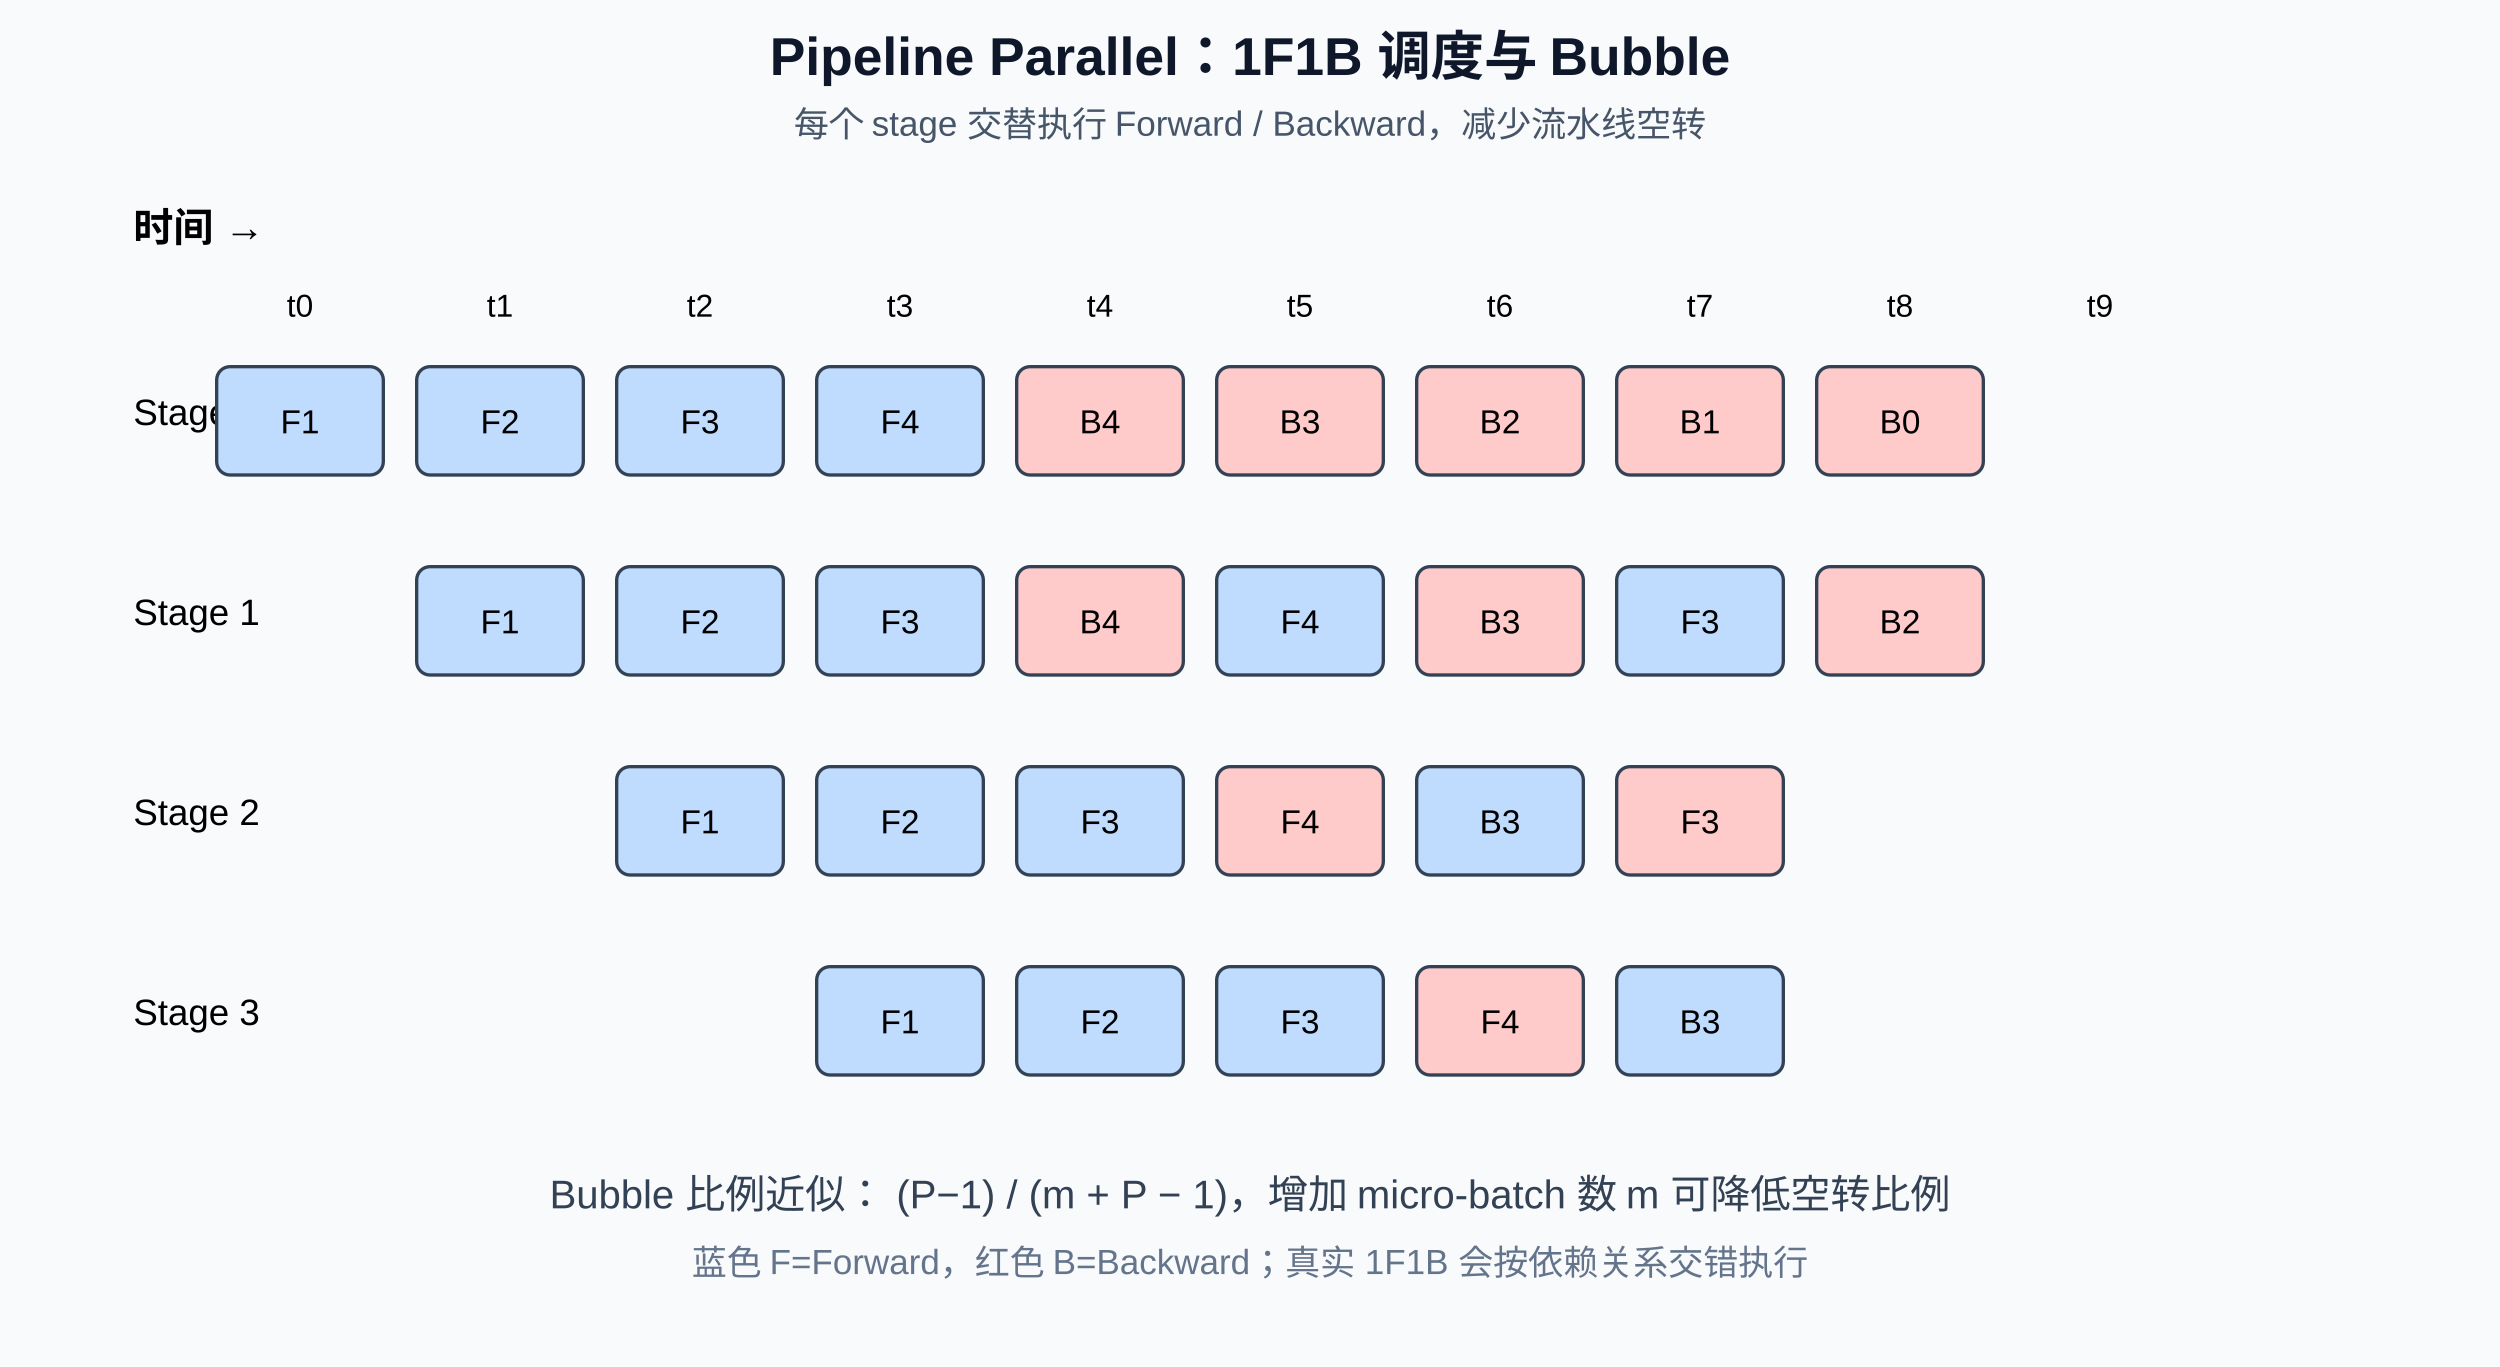
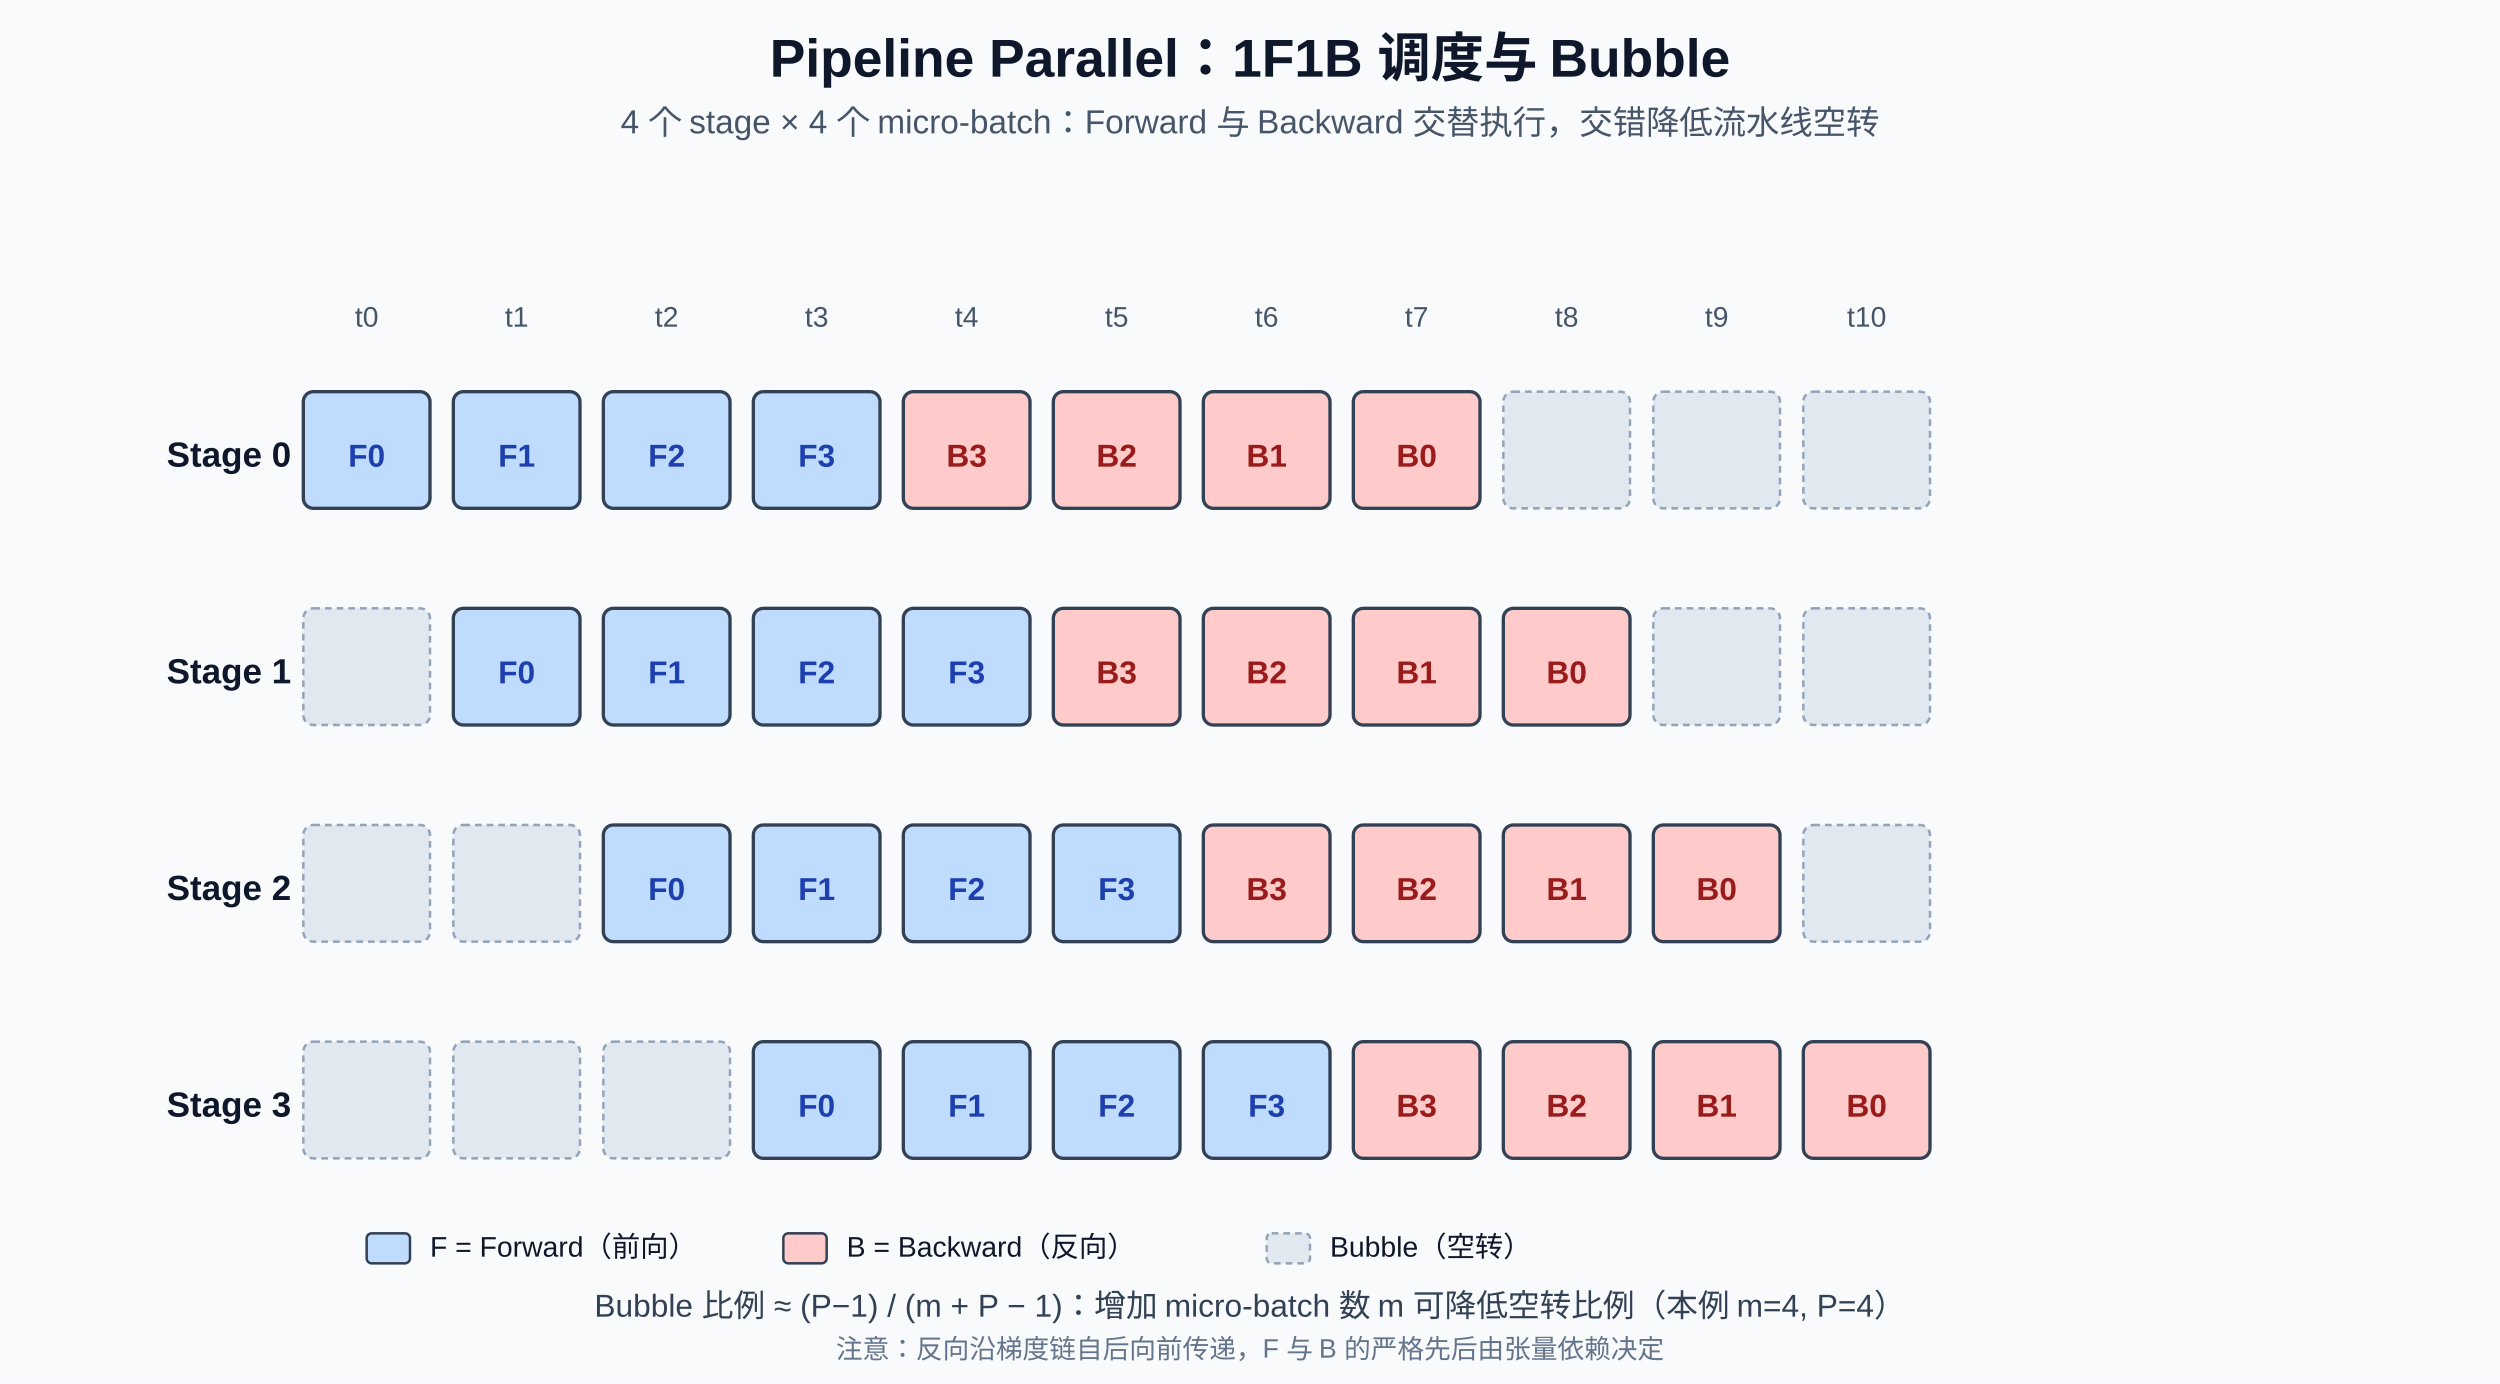
- <svg xmlns="http://www.w3.org/2000/svg" width="1500" height="820" viewBox="0 0 1500 820">
-   <rect width="1500" height="820" fill="#f8fafc" />
-   <g font-family="Arial,sans-serif">
-     <text x="750" y="45" text-anchor="middle" font-size="32" font-weight="bold" fill="#0f172a">Pipeline Parallel：1F1B 调度与 Bubble</text>
-     <text x="750" y="82" text-anchor="middle" font-size="21" fill="#475569">每个 stage 交替执行 Forward / Backward，减少流水线空转</text>
-     <text x="80" y="145" font-size="24" font-weight="bold">时间 →</text>
-     <g font-size="19" text-anchor="middle">
-       <text x="180" y="190">t0</text>
-       <text x="300" y="190">t1</text>
-       <text x="420" y="190">t2</text>
-       <text x="540" y="190">t3</text>
-       <text x="660" y="190">t4</text>
-       <text x="780" y="190">t5</text>
-       <text x="900" y="190">t6</text>
-       <text x="1020" y="190">t7</text>
-       <text x="1140" y="190">t8</text>
-       <text x="1260" y="190">t9</text>
-     </g>
-     <g font-size="22">
-       <text x="80" y="255">Stage 0</text>
-       <text x="80" y="375">Stage 1</text>
-       <text x="80" y="495">Stage 2</text>
-       <text x="80" y="615">Stage 3</text>
-     </g>
-     <g stroke="#334155" stroke-width="2" fill="#bfdbfe">
-       <rect x="130" y="220" width="100" height="65" rx="8" />
-       <rect x="250" y="220" width="100" height="65" rx="8" />
-       <rect x="370" y="220" width="100" height="65" rx="8" />
-       <rect x="490" y="220" width="100" height="65" rx="8" />
-       <rect x="610" y="220" width="100" height="65" rx="8" fill="#fecaca" />
-       <rect x="730" y="220" width="100" height="65" rx="8" fill="#fecaca" />
-       <rect x="850" y="220" width="100" height="65" rx="8" fill="#fecaca" />
-       <rect x="970" y="220" width="100" height="65" rx="8" fill="#fecaca" />
-       <rect x="1090" y="220" width="100" height="65" rx="8" fill="#fecaca" />
-     </g>
-     <g stroke="#334155" stroke-width="2">
-       <rect x="250" y="340" width="100" height="65" rx="8" fill="#bfdbfe" />
-       <rect x="370" y="340" width="100" height="65" rx="8" fill="#bfdbfe" />
-       <rect x="490" y="340" width="100" height="65" rx="8" fill="#bfdbfe" />
-       <rect x="610" y="340" width="100" height="65" rx="8" fill="#fecaca" />
-       <rect x="730" y="340" width="100" height="65" rx="8" fill="#bfdbfe" />
-       <rect x="850" y="340" width="100" height="65" rx="8" fill="#fecaca" />
-       <rect x="970" y="340" width="100" height="65" rx="8" fill="#bfdbfe" />
-       <rect x="1090" y="340" width="100" height="65" rx="8" fill="#fecaca" />
-     </g>
-     <g stroke="#334155" stroke-width="2">
-       <rect x="370" y="460" width="100" height="65" rx="8" fill="#bfdbfe" />
-       <rect x="490" y="460" width="100" height="65" rx="8" fill="#bfdbfe" />
-       <rect x="610" y="460" width="100" height="65" rx="8" fill="#bfdbfe" />
-       <rect x="730" y="460" width="100" height="65" rx="8" fill="#fecaca" />
-       <rect x="850" y="460" width="100" height="65" rx="8" fill="#bfdbfe" />
-       <rect x="970" y="460" width="100" height="65" rx="8" fill="#fecaca" />
-     </g>
-     <g stroke="#334155" stroke-width="2">
-       <rect x="490" y="580" width="100" height="65" rx="8" fill="#bfdbfe" />
-       <rect x="610" y="580" width="100" height="65" rx="8" fill="#bfdbfe" />
-       <rect x="730" y="580" width="100" height="65" rx="8" fill="#bfdbfe" />
-       <rect x="850" y="580" width="100" height="65" rx="8" fill="#fecaca" />
-       <rect x="970" y="580" width="100" height="65" rx="8" fill="#bfdbfe" />
-     </g>
-     <g font-size="20" text-anchor="middle">
-       <text x="180" y="260">F1</text>
-       <text x="300" y="260">F2</text>
-       <text x="420" y="260">F3</text>
-       <text x="540" y="260">F4</text>
-       <text x="660" y="260">B4</text>
-       <text x="780" y="260">B3</text>
-       <text x="900" y="260">B2</text>
-       <text x="1020" y="260">B1</text>
-       <text x="1140" y="260">B0</text>
-       <text x="300" y="380">F1</text>
-       <text x="420" y="380">F2</text>
-       <text x="540" y="380">F3</text>
-       <text x="660" y="380">B4</text>
-       <text x="780" y="380">F4</text>
-       <text x="900" y="380">B3</text>
-       <text x="1020" y="380">F3</text>
-       <text x="1140" y="380">B2</text>
-       <text x="420" y="500">F1</text>
-       <text x="540" y="500">F2</text>
-       <text x="660" y="500">F3</text>
-       <text x="780" y="500">F4</text>
-       <text x="900" y="500">B3</text>
-       <text x="1020" y="500">F3</text>
-       <text x="540" y="620">F1</text>
-       <text x="660" y="620">F2</text>
-       <text x="780" y="620">F3</text>
-       <text x="900" y="620">F4</text>
-       <text x="1020" y="620">B3</text>
-     </g>
-     <text x="750" y="725" text-anchor="middle" font-size="24" fill="#334155">Bubble 比例近似： (P−1) / (m + P − 1)，增加 micro-batch 数 m 可降低空转比例</text>
-     <text x="750" y="765" text-anchor="middle" font-size="21" fill="#64748b">蓝色 F=Forward，红色 B=Backward；真实 1F1B 会按依赖关系交错执行</text>
+ <svg xmlns="http://www.w3.org/2000/svg" width="1500" height="830" viewBox="0 0 1500 830">
+   <rect width="1500" height="830" fill="#f8fafc" />
+   <g font-family="Microsoft YaHei,PingFang SC,Noto Sans SC,Arial,sans-serif">
+     <text x="750" y="46" text-anchor="middle" font-size="32" font-weight="bold" fill="#0f172a">Pipeline Parallel：1F1B 调度与 Bubble</text>
+     <text x="750" y="80" text-anchor="middle" font-size="20" fill="#475569">4 个 stage × 4 个 micro-batch：Forward 与 Backward 交替执行，交错降低流水线空转</text>
+     <text x="220" y="196" text-anchor="middle" font-size="17" fill="#475569">t0</text>
+     <text x="310" y="196" text-anchor="middle" font-size="17" fill="#475569">t1</text>
+     <text x="400" y="196" text-anchor="middle" font-size="17" fill="#475569">t2</text>
+     <text x="490" y="196" text-anchor="middle" font-size="17" fill="#475569">t3</text>
+     <text x="580" y="196" text-anchor="middle" font-size="17" fill="#475569">t4</text>
+     <text x="670" y="196" text-anchor="middle" font-size="17" fill="#475569">t5</text>
+     <text x="760" y="196" text-anchor="middle" font-size="17" fill="#475569">t6</text>
+     <text x="850" y="196" text-anchor="middle" font-size="17" fill="#475569">t7</text>
+     <text x="940" y="196" text-anchor="middle" font-size="17" fill="#475569">t8</text>
+     <text x="1030" y="196" text-anchor="middle" font-size="17" fill="#475569">t9</text>
+     <text x="1120" y="196" text-anchor="middle" font-size="17" fill="#475569">t10</text>
+     <text x="100" y="280" font-size="21" font-weight="bold" fill="#0f172a">Stage 0</text>
+     <rect x="182" y="235" width="76" height="70" rx="6" fill="#bfdbfe" stroke="#334155" stroke-width="2" />
+     <text x="220" y="280" text-anchor="middle" font-size="19" font-weight="bold" fill="#1e40af">F0</text>
+     <rect x="272" y="235" width="76" height="70" rx="6" fill="#bfdbfe" stroke="#334155" stroke-width="2" />
+     <text x="310" y="280" text-anchor="middle" font-size="19" font-weight="bold" fill="#1e40af">F1</text>
+     <rect x="362" y="235" width="76" height="70" rx="6" fill="#bfdbfe" stroke="#334155" stroke-width="2" />
+     <text x="400" y="280" text-anchor="middle" font-size="19" font-weight="bold" fill="#1e40af">F2</text>
+     <rect x="452" y="235" width="76" height="70" rx="6" fill="#bfdbfe" stroke="#334155" stroke-width="2" />
+     <text x="490" y="280" text-anchor="middle" font-size="19" font-weight="bold" fill="#1e40af">F3</text>
+     <rect x="542" y="235" width="76" height="70" rx="6" fill="#fecaca" stroke="#334155" stroke-width="2" />
+     <text x="580" y="280" text-anchor="middle" font-size="19" font-weight="bold" fill="#991b1b">B3</text>
+     <rect x="632" y="235" width="76" height="70" rx="6" fill="#fecaca" stroke="#334155" stroke-width="2" />
+     <text x="670" y="280" text-anchor="middle" font-size="19" font-weight="bold" fill="#991b1b">B2</text>
+     <rect x="722" y="235" width="76" height="70" rx="6" fill="#fecaca" stroke="#334155" stroke-width="2" />
+     <text x="760" y="280" text-anchor="middle" font-size="19" font-weight="bold" fill="#991b1b">B1</text>
+     <rect x="812" y="235" width="76" height="70" rx="6" fill="#fecaca" stroke="#334155" stroke-width="2" />
+     <text x="850" y="280" text-anchor="middle" font-size="19" font-weight="bold" fill="#991b1b">B0</text>
+     <rect x="902" y="235" width="76" height="70" rx="6" fill="#e2e8f0" stroke="#94a3b8" stroke-width="1.5" stroke-dasharray="4 3" />
+     <rect x="992" y="235" width="76" height="70" rx="6" fill="#e2e8f0" stroke="#94a3b8" stroke-width="1.5" stroke-dasharray="4 3" />
+     <rect x="1082" y="235" width="76" height="70" rx="6" fill="#e2e8f0" stroke="#94a3b8" stroke-width="1.5" stroke-dasharray="4 3" />
+     <text x="100" y="410" font-size="21" font-weight="bold" fill="#0f172a">Stage 1</text>
+     <rect x="182" y="365" width="76" height="70" rx="6" fill="#e2e8f0" stroke="#94a3b8" stroke-width="1.5" stroke-dasharray="4 3" />
+     <rect x="272" y="365" width="76" height="70" rx="6" fill="#bfdbfe" stroke="#334155" stroke-width="2" />
+     <text x="310" y="410" text-anchor="middle" font-size="19" font-weight="bold" fill="#1e40af">F0</text>
+     <rect x="362" y="365" width="76" height="70" rx="6" fill="#bfdbfe" stroke="#334155" stroke-width="2" />
+     <text x="400" y="410" text-anchor="middle" font-size="19" font-weight="bold" fill="#1e40af">F1</text>
+     <rect x="452" y="365" width="76" height="70" rx="6" fill="#bfdbfe" stroke="#334155" stroke-width="2" />
+     <text x="490" y="410" text-anchor="middle" font-size="19" font-weight="bold" fill="#1e40af">F2</text>
+     <rect x="542" y="365" width="76" height="70" rx="6" fill="#bfdbfe" stroke="#334155" stroke-width="2" />
+     <text x="580" y="410" text-anchor="middle" font-size="19" font-weight="bold" fill="#1e40af">F3</text>
+     <rect x="632" y="365" width="76" height="70" rx="6" fill="#fecaca" stroke="#334155" stroke-width="2" />
+     <text x="670" y="410" text-anchor="middle" font-size="19" font-weight="bold" fill="#991b1b">B3</text>
+     <rect x="722" y="365" width="76" height="70" rx="6" fill="#fecaca" stroke="#334155" stroke-width="2" />
+     <text x="760" y="410" text-anchor="middle" font-size="19" font-weight="bold" fill="#991b1b">B2</text>
+     <rect x="812" y="365" width="76" height="70" rx="6" fill="#fecaca" stroke="#334155" stroke-width="2" />
+     <text x="850" y="410" text-anchor="middle" font-size="19" font-weight="bold" fill="#991b1b">B1</text>
+     <rect x="902" y="365" width="76" height="70" rx="6" fill="#fecaca" stroke="#334155" stroke-width="2" />
+     <text x="940" y="410" text-anchor="middle" font-size="19" font-weight="bold" fill="#991b1b">B0</text>
+     <rect x="992" y="365" width="76" height="70" rx="6" fill="#e2e8f0" stroke="#94a3b8" stroke-width="1.5" stroke-dasharray="4 3" />
+     <rect x="1082" y="365" width="76" height="70" rx="6" fill="#e2e8f0" stroke="#94a3b8" stroke-width="1.5" stroke-dasharray="4 3" />
+     <text x="100" y="540" font-size="21" font-weight="bold" fill="#0f172a">Stage 2</text>
+     <rect x="182" y="495" width="76" height="70" rx="6" fill="#e2e8f0" stroke="#94a3b8" stroke-width="1.5" stroke-dasharray="4 3" />
+     <rect x="272" y="495" width="76" height="70" rx="6" fill="#e2e8f0" stroke="#94a3b8" stroke-width="1.5" stroke-dasharray="4 3" />
+     <rect x="362" y="495" width="76" height="70" rx="6" fill="#bfdbfe" stroke="#334155" stroke-width="2" />
+     <text x="400" y="540" text-anchor="middle" font-size="19" font-weight="bold" fill="#1e40af">F0</text>
+     <rect x="452" y="495" width="76" height="70" rx="6" fill="#bfdbfe" stroke="#334155" stroke-width="2" />
+     <text x="490" y="540" text-anchor="middle" font-size="19" font-weight="bold" fill="#1e40af">F1</text>
+     <rect x="542" y="495" width="76" height="70" rx="6" fill="#bfdbfe" stroke="#334155" stroke-width="2" />
+     <text x="580" y="540" text-anchor="middle" font-size="19" font-weight="bold" fill="#1e40af">F2</text>
+     <rect x="632" y="495" width="76" height="70" rx="6" fill="#bfdbfe" stroke="#334155" stroke-width="2" />
+     <text x="670" y="540" text-anchor="middle" font-size="19" font-weight="bold" fill="#1e40af">F3</text>
+     <rect x="722" y="495" width="76" height="70" rx="6" fill="#fecaca" stroke="#334155" stroke-width="2" />
+     <text x="760" y="540" text-anchor="middle" font-size="19" font-weight="bold" fill="#991b1b">B3</text>
+     <rect x="812" y="495" width="76" height="70" rx="6" fill="#fecaca" stroke="#334155" stroke-width="2" />
+     <text x="850" y="540" text-anchor="middle" font-size="19" font-weight="bold" fill="#991b1b">B2</text>
+     <rect x="902" y="495" width="76" height="70" rx="6" fill="#fecaca" stroke="#334155" stroke-width="2" />
+     <text x="940" y="540" text-anchor="middle" font-size="19" font-weight="bold" fill="#991b1b">B1</text>
+     <rect x="992" y="495" width="76" height="70" rx="6" fill="#fecaca" stroke="#334155" stroke-width="2" />
+     <text x="1030" y="540" text-anchor="middle" font-size="19" font-weight="bold" fill="#991b1b">B0</text>
+     <rect x="1082" y="495" width="76" height="70" rx="6" fill="#e2e8f0" stroke="#94a3b8" stroke-width="1.5" stroke-dasharray="4 3" />
+     <text x="100" y="670" font-size="21" font-weight="bold" fill="#0f172a">Stage 3</text>
+     <rect x="182" y="625" width="76" height="70" rx="6" fill="#e2e8f0" stroke="#94a3b8" stroke-width="1.5" stroke-dasharray="4 3" />
+     <rect x="272" y="625" width="76" height="70" rx="6" fill="#e2e8f0" stroke="#94a3b8" stroke-width="1.5" stroke-dasharray="4 3" />
+     <rect x="362" y="625" width="76" height="70" rx="6" fill="#e2e8f0" stroke="#94a3b8" stroke-width="1.5" stroke-dasharray="4 3" />
+     <rect x="452" y="625" width="76" height="70" rx="6" fill="#bfdbfe" stroke="#334155" stroke-width="2" />
+     <text x="490" y="670" text-anchor="middle" font-size="19" font-weight="bold" fill="#1e40af">F0</text>
+     <rect x="542" y="625" width="76" height="70" rx="6" fill="#bfdbfe" stroke="#334155" stroke-width="2" />
+     <text x="580" y="670" text-anchor="middle" font-size="19" font-weight="bold" fill="#1e40af">F1</text>
+     <rect x="632" y="625" width="76" height="70" rx="6" fill="#bfdbfe" stroke="#334155" stroke-width="2" />
+     <text x="670" y="670" text-anchor="middle" font-size="19" font-weight="bold" fill="#1e40af">F2</text>
+     <rect x="722" y="625" width="76" height="70" rx="6" fill="#bfdbfe" stroke="#334155" stroke-width="2" />
+     <text x="760" y="670" text-anchor="middle" font-size="19" font-weight="bold" fill="#1e40af">F3</text>
+     <rect x="812" y="625" width="76" height="70" rx="6" fill="#fecaca" stroke="#334155" stroke-width="2" />
+     <text x="850" y="670" text-anchor="middle" font-size="19" font-weight="bold" fill="#991b1b">B3</text>
+     <rect x="902" y="625" width="76" height="70" rx="6" fill="#fecaca" stroke="#334155" stroke-width="2" />
+     <text x="940" y="670" text-anchor="middle" font-size="19" font-weight="bold" fill="#991b1b">B2</text>
+     <rect x="992" y="625" width="76" height="70" rx="6" fill="#fecaca" stroke="#334155" stroke-width="2" />
+     <text x="1030" y="670" text-anchor="middle" font-size="19" font-weight="bold" fill="#991b1b">B1</text>
+     <rect x="1082" y="625" width="76" height="70" rx="6" fill="#fecaca" stroke="#334155" stroke-width="2" />
+     <text x="1120" y="670" text-anchor="middle" font-size="19" font-weight="bold" fill="#991b1b">B0</text>
+     <rect x="220" y="740" width="26" height="18" rx="3" fill="#bfdbfe" stroke="#334155" stroke-width="1.5" />
+     <text x="258" y="754" font-size="17" fill="#0f172a">F = Forward（前向）</text>
+     <rect x="470" y="740" width="26" height="18" rx="3" fill="#fecaca" stroke="#334155" stroke-width="1.5" />
+     <text x="508" y="754" font-size="17" fill="#0f172a">B = Backward（反向）</text>
+     <rect x="760" y="740" width="26" height="18" rx="3" fill="#e2e8f0" stroke="#94a3b8" stroke-width="1.5" stroke-dasharray="4 3" />
+     <text x="798" y="754" font-size="17" fill="#0f172a">Bubble（空转）</text>
+     <text x="750" y="790" text-anchor="middle" font-size="19" fill="#334155">Bubble 比例 ≈ (P−1) / (m + P − 1)：增加 micro-batch 数 m 可降低空转比例（本例 m=4, P=4）</text>
+     <text x="750" y="815" text-anchor="middle" font-size="16" fill="#64748b">注意：反向沿梯度链自后向前传递，F 与 B 的严格先后由张量依赖决定</text>
  </g>
</svg>
